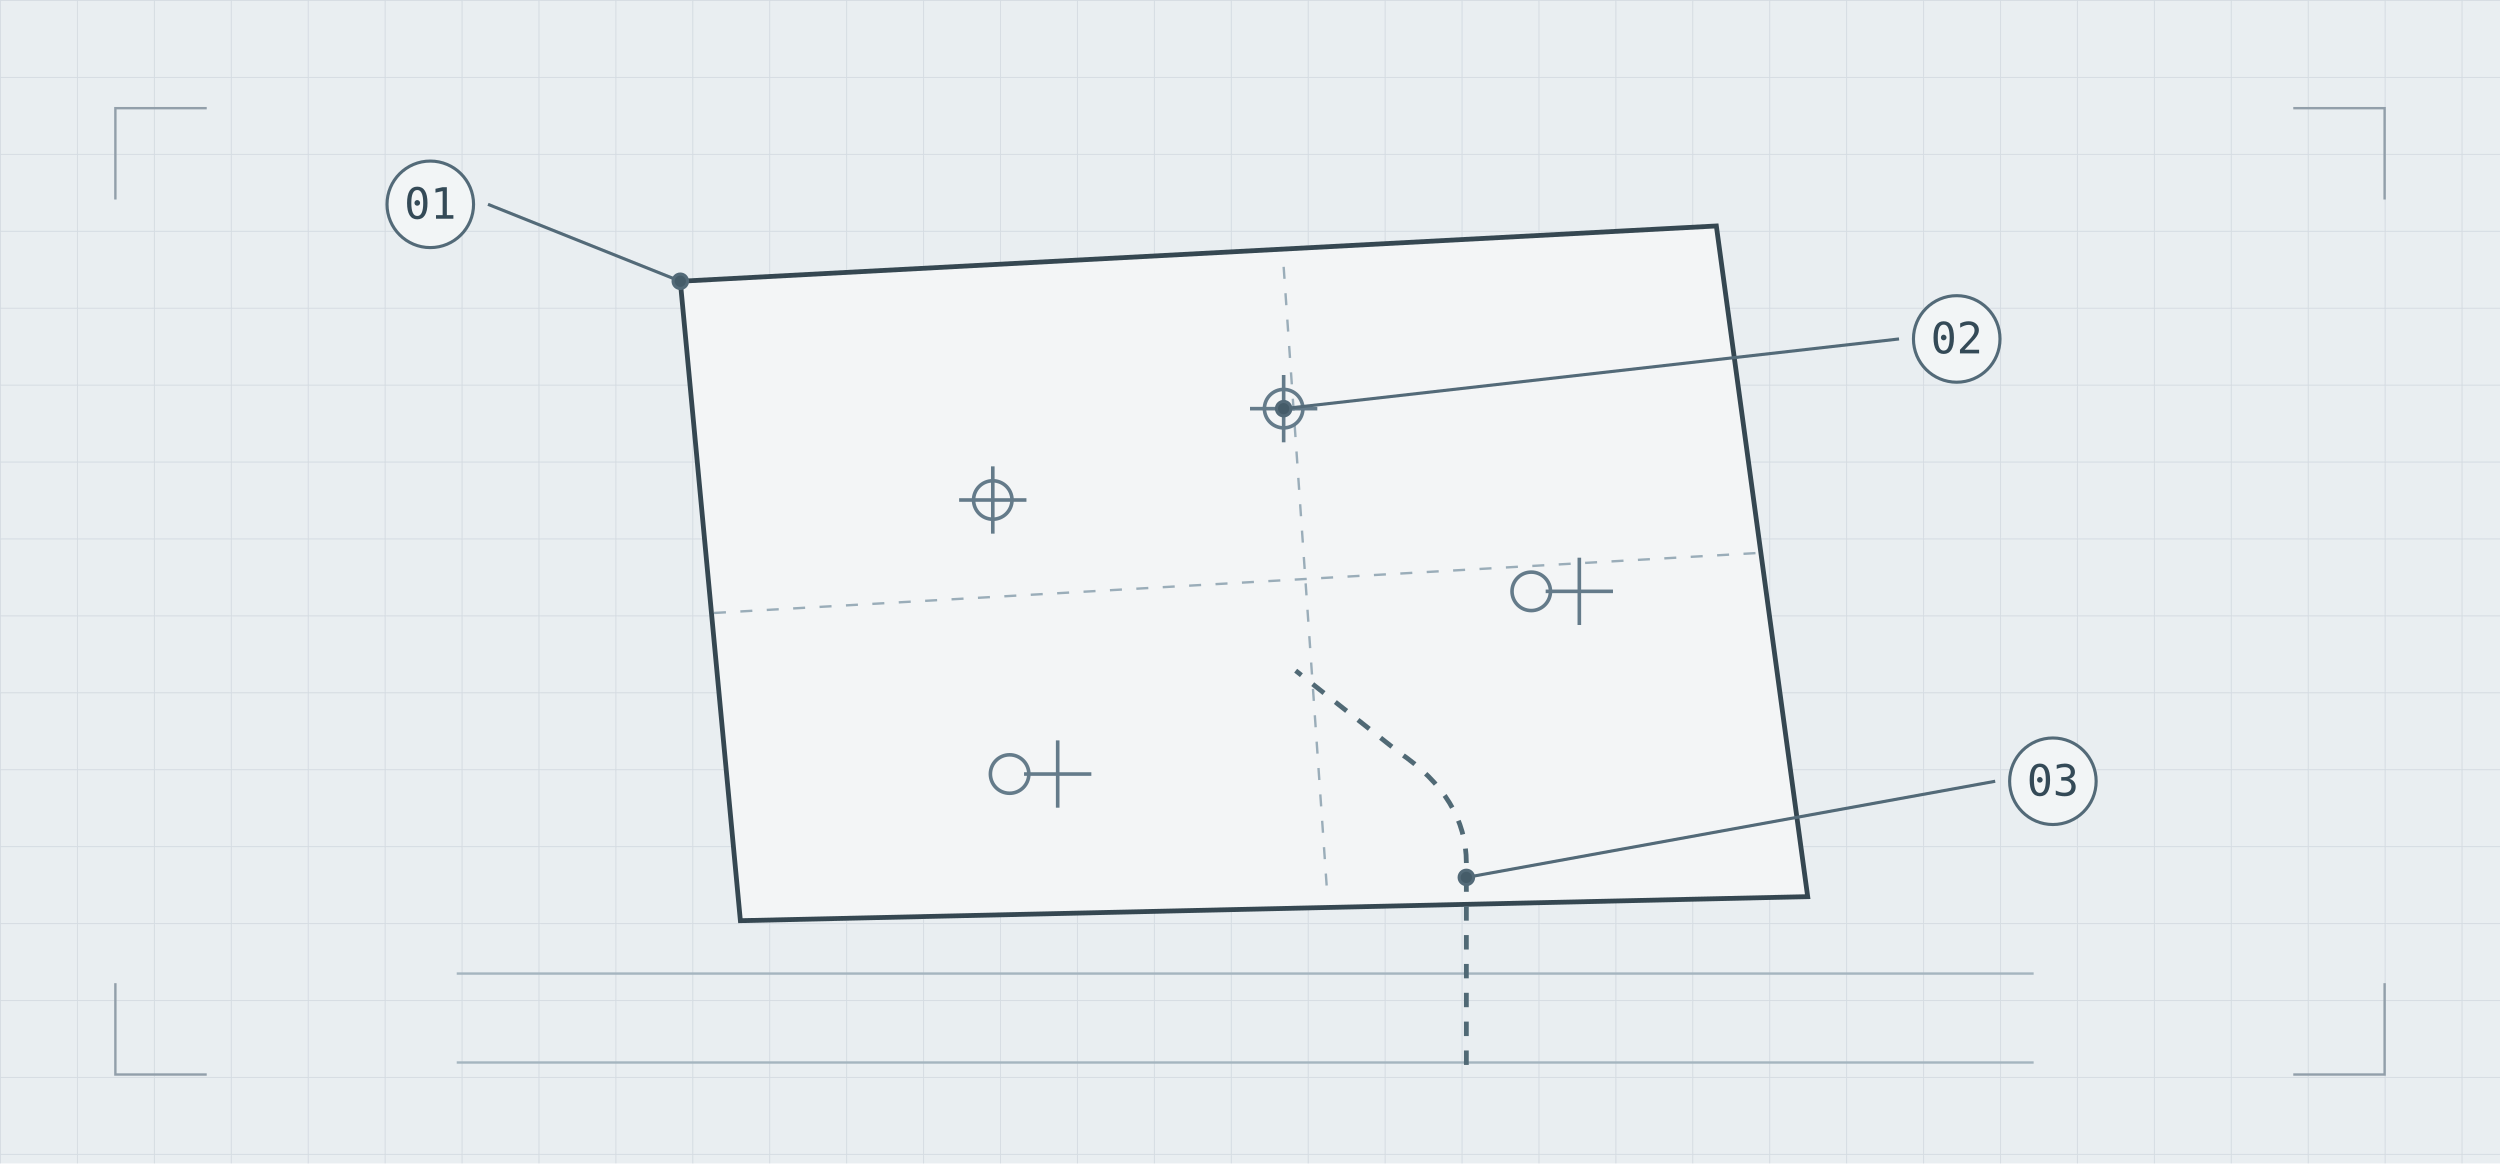
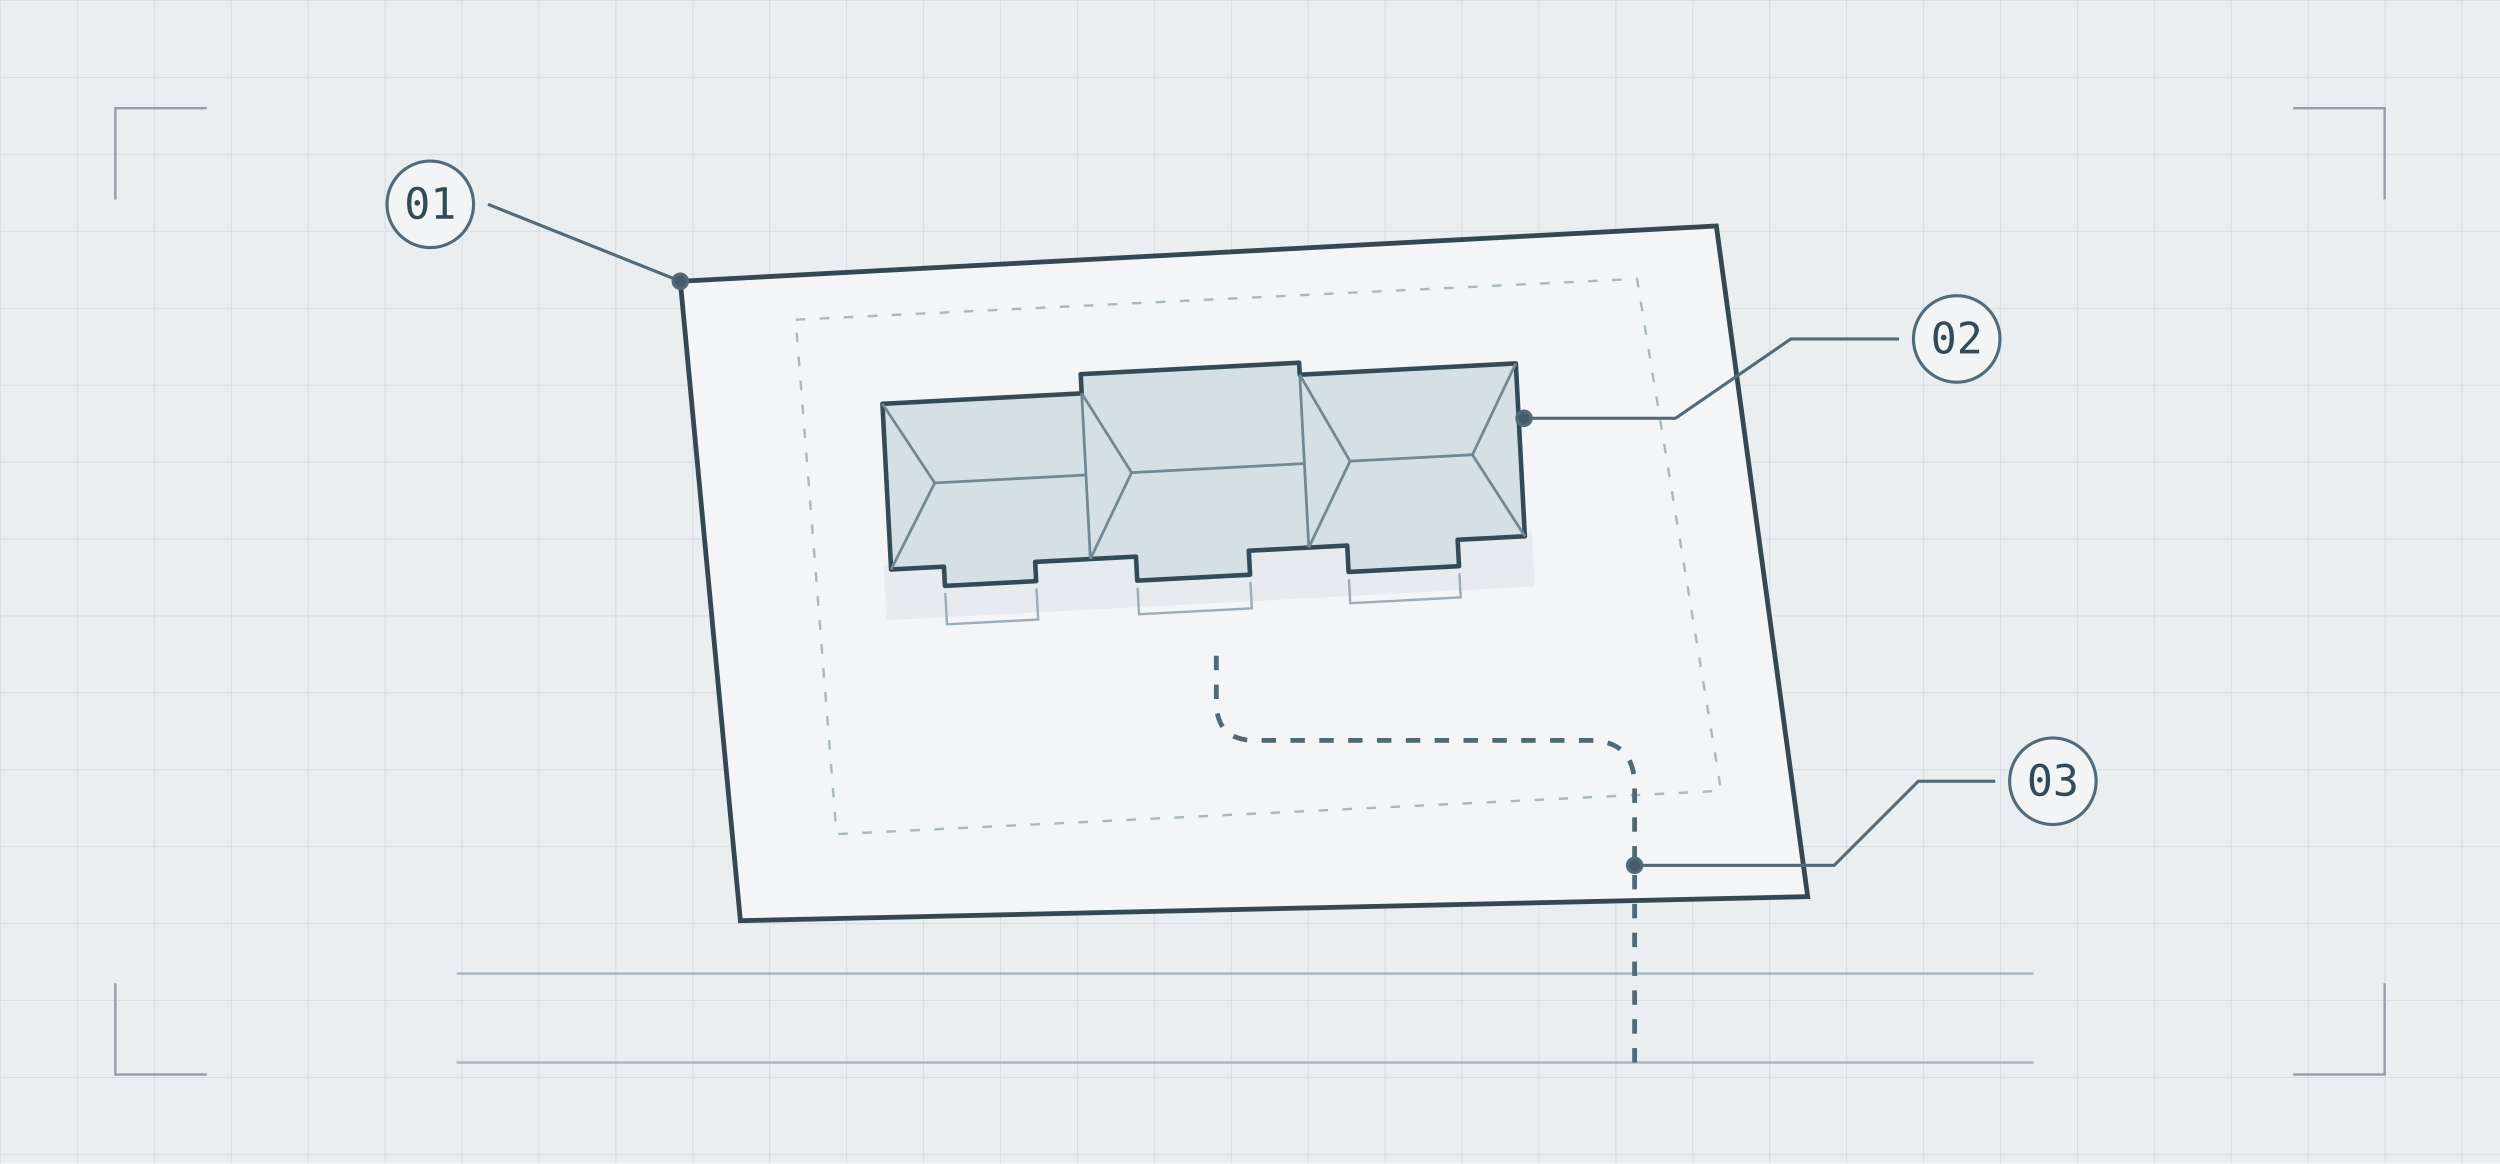
<svg xmlns="http://www.w3.org/2000/svg" viewBox="0 0 1040 484">
  <defs>
    <pattern id="grid" width="32" height="32" patternUnits="userSpaceOnUse">
      <path d="M32 0H0V32" fill="none" stroke="#aebbc5" stroke-opacity=".34" stroke-width=".75" />
    </pattern>
  </defs>
  <path fill="#e9eef1" d="M0 0H1040V484H0Z" />
  <path fill="url(#grid)" d="M0 0H1040V484H0Z" />
  <g fill="none">
    <path d="M86 45H48V83M954 45h38v38M86 447H48v-38M954 447h38v-38" stroke="#929faa" />
    <path d="M190 405H846M190 442H846" stroke="#a5b5bf" />
    <path d="M283 117 714 94 752 373 308 383Z" fill="#f3f5f6" stroke="#354751" stroke-width="2" />
-     <path d="M534 111 552 370M297 255 732 230" stroke="#9aadb9" stroke-dasharray="5 6" />
-     <path d="M610 443V359Q610 332 582 313L539 279" stroke="#506975" stroke-width="2" stroke-dasharray="6 6" />
-     <g stroke="#647b8a" stroke-width="1.5">
-       <path d="M413 194v28m-14-14h28m107-52v28m-14-14h28m109 62v28m-14-14h28m-231 62v28m-14-14h28" />
-       <circle cx="413" cy="208" r="8" />
-       <circle cx="534" cy="170" r="8" />
-       <circle cx="637" cy="246" r="8" />
-       <circle cx="420" cy="322" r="8" />
+     <path d="M331 133 681 116 716 329 348 347Z" stroke="#a8b9c2" stroke-width="1" stroke-dasharray="4 6" />
+     <g transform="rotate(-3 502 220)">
+       <path d="M367 228H637V251H367Z" fill="#e5ebef" />
+       <path d="M370 161H453V153H544V158H634V230H606V241H560V230H519V240H472V230H430V238H392V230H370Z" fill="#d4dfe6" stroke="#344a57" stroke-width="1.9" stroke-linejoin="round" />
+       <path d="M453 161V230M544 158V230M370 161l20 34-20 35m20-35h63m0-34 19 34-19 35m19-35h72m0-37 19 37-19 35m19-35h51m20-37-20 37 20 35" stroke="#728895" stroke-width="1.15" stroke-linejoin="round" />
+       <path d="M392 241V254H430V241M472 243V254H519V243M560 244V254H606V244" stroke="#9badb8" stroke-width="1" />
    </g>
+     <path d="M680 442V327Q680 308 661 308H522Q506 308 506 292V268" stroke="#506975" stroke-width="2" stroke-dasharray="6 6" />
  </g>
  <g fill="none" stroke="#536a78" stroke-width="1.3">
    <path d="M283 117 203 85" />
    <circle cx="283" cy="117" r="3" fill="#455c69" />
    <circle cx="179" cy="85" r="18" fill="#f2f5f6" />
    <text x="179" y="91" stroke="none" fill="#344a57" font-family="monospace" font-size="18" text-anchor="middle">01</text>
-     <path d="M534 170 790 141" />
-     <circle cx="534" cy="170" r="3" fill="#455c69" />
+     <path d="M634 174H697L745 141H790" />
+     <circle cx="634" cy="174" r="3" fill="#455c69" />
    <circle cx="814" cy="141" r="18" fill="#f2f5f6" />
    <text x="814" y="147" stroke="none" fill="#344a57" font-family="monospace" font-size="18" text-anchor="middle">02</text>
-     <path d="M610 365 830 325" />
-     <circle cx="610" cy="365" r="3" fill="#455c69" />
+     <path d="M680 360H763L798 325H830" />
+     <circle cx="680" cy="360" r="3" fill="#455c69" />
    <circle cx="854" cy="325" r="18" fill="#f2f5f6" />
    <text x="854" y="331" stroke="none" fill="#344a57" font-family="monospace" font-size="18" text-anchor="middle">03</text>
  </g>
</svg>
